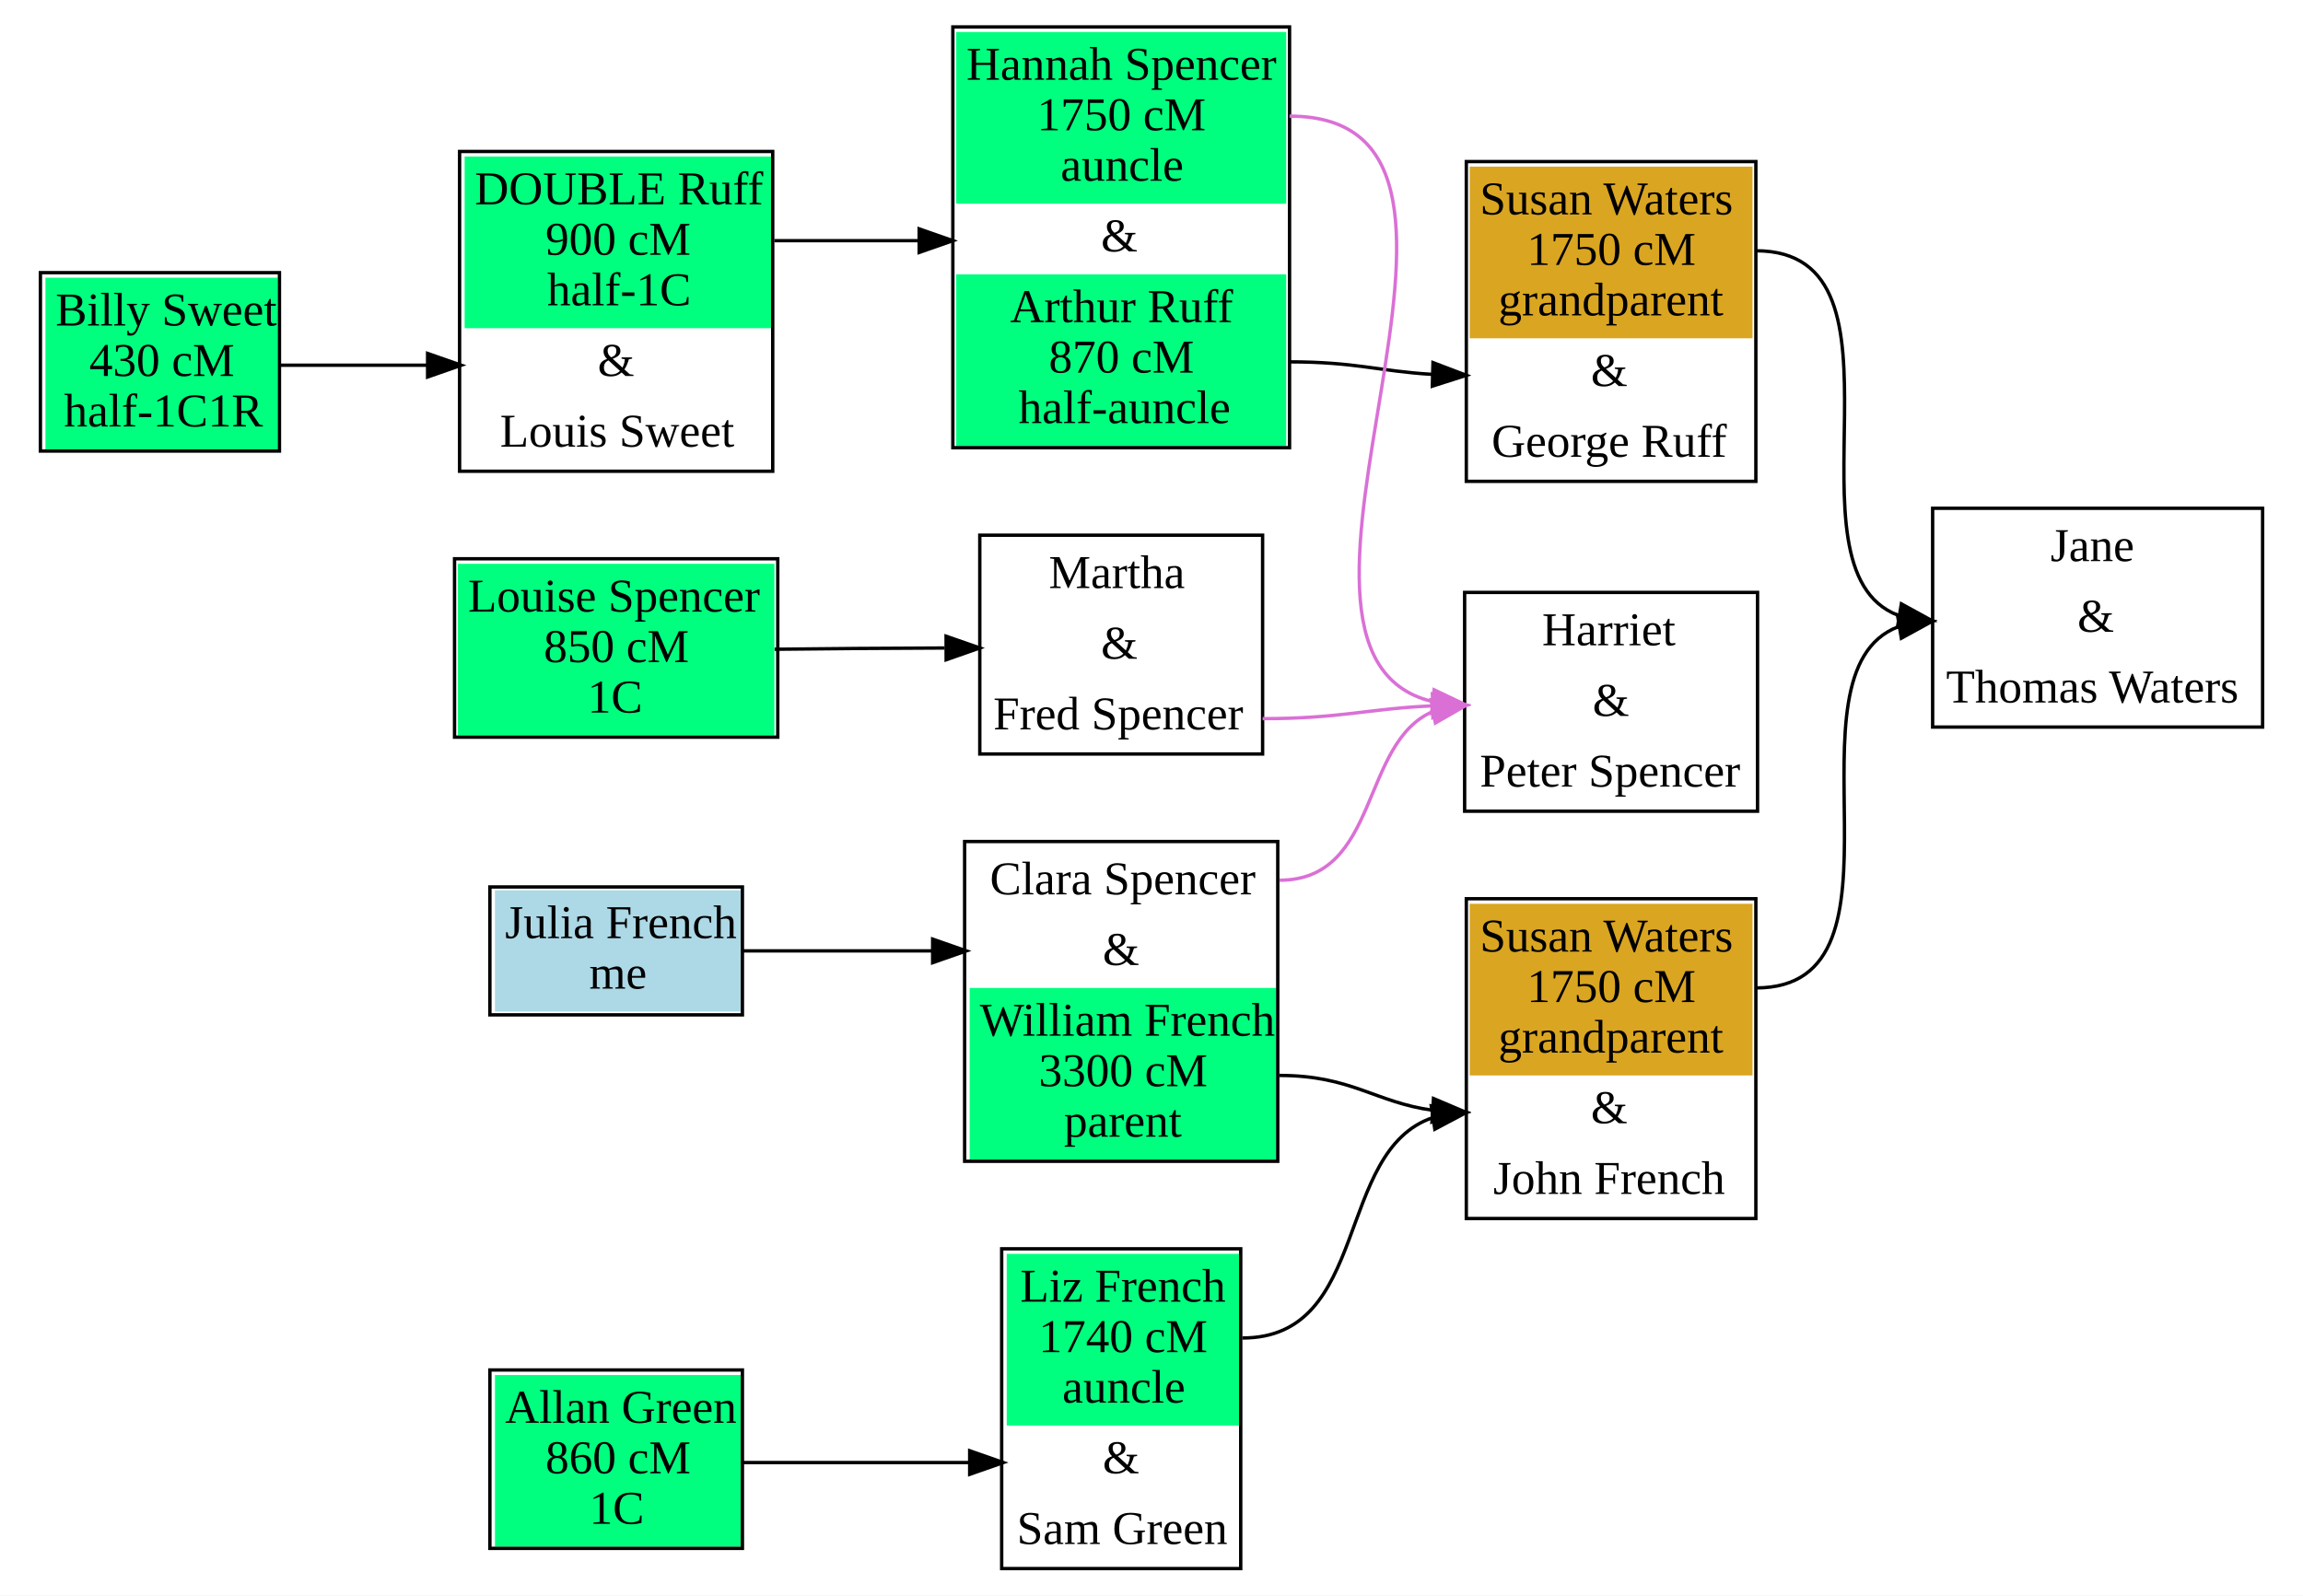
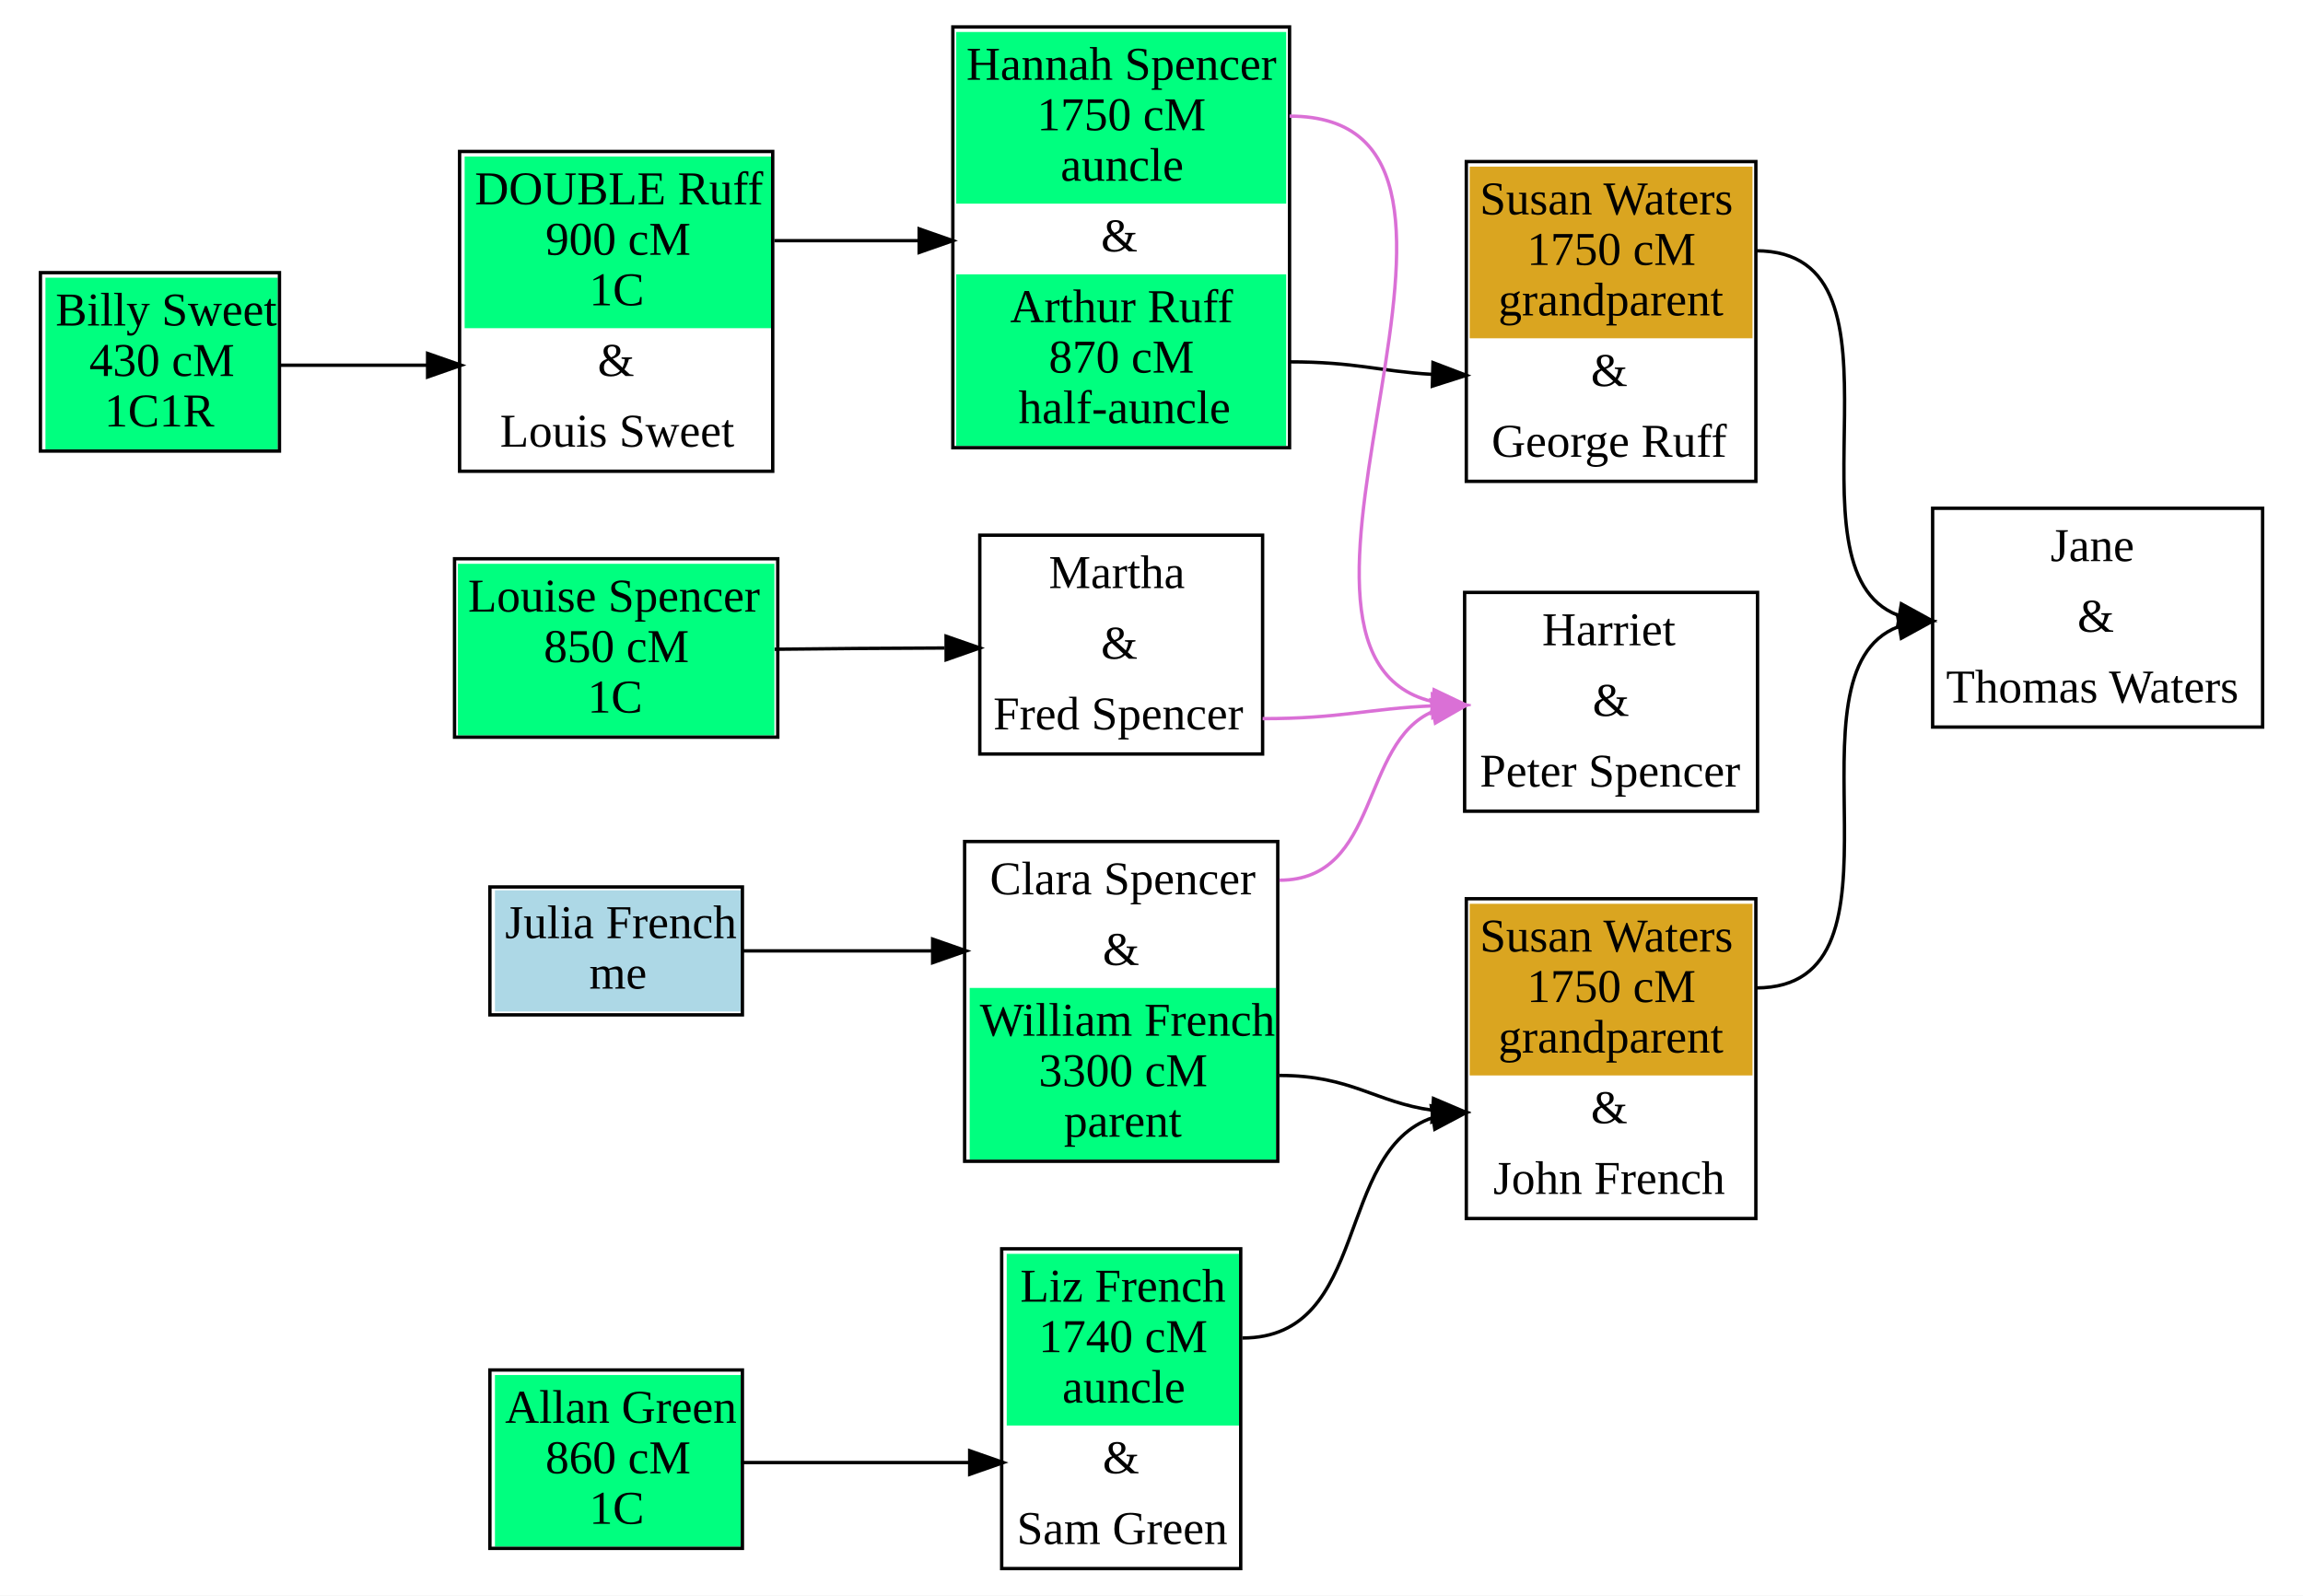
<svg xmlns="http://www.w3.org/2000/svg" width="684pt" height="474pt" viewBox="0.00 0.00 684.00 474.00">
  <g id="graph0" class="graph" transform="scale(1 1) rotate(0) translate(4 470)">
    <polygon fill="white" stroke="transparent" points="-4,4 -4,-470 680,-470 680,4 -4,4" />
    <g id="node1" class="node">
      <polygon fill="goldenrod" stroke="transparent" points="432.5,-150.5 432.5,-201.5 516.5,-201.5 516.5,-150.5 432.5,-150.5" />
      <text text-anchor="start" x="435.5" y="-187.3" font-family="Times New Roman,serif" font-size="14.00">Susan Waters</text>
      <text text-anchor="start" x="449.5" y="-172.3" font-family="Times New Roman,serif" font-size="14.00">1750 cM</text>
      <text text-anchor="start" x="441" y="-157.3" font-family="Times New Roman,serif" font-size="14.00">grandparent</text>
      <text text-anchor="start" x="468.5" y="-136.3" font-family="Times New Roman,serif" font-size="14.00">&amp;</text>
      <text text-anchor="start" x="439.5" y="-115.3" font-family="Times New Roman,serif" font-size="14.00">John French</text>
      <polygon fill="none" stroke="black" points="431.5,-108 431.5,-203 517.5,-203 517.5,-108 431.5,-108" />
    </g>
    <g id="node5" class="node">
      <text text-anchor="start" x="605" y="-303.3" font-family="Times New Roman,serif" font-size="14.00">Jane </text>
      <text text-anchor="start" x="613" y="-282.3" font-family="Times New Roman,serif" font-size="14.00">&amp;</text>
      <text text-anchor="start" x="574" y="-261.3" font-family="Times New Roman,serif" font-size="14.00">Thomas Waters</text>
      <polygon fill="none" stroke="black" points="570,-254 570,-319 668,-319 668,-254 570,-254" />
    </g>
-     <g id="edge8" class="edge">
+     <g id="edge13" class="edge">
      <path fill="none" stroke="black" d="M517.5,-176.5C567.28,-176.5 523.8,-269.92 559.74,-283.79" />
      <polygon fill="black" stroke="black" points="559.56,-287.31 570,-285.5 560.71,-280.4 559.56,-287.31" />
    </g>
    <g id="node2" class="node">
      <text text-anchor="start" x="290" y="-204.3" font-family="Times New Roman,serif" font-size="14.00">Clara Spencer</text>
      <text text-anchor="start" x="323.5" y="-183.3" font-family="Times New Roman,serif" font-size="14.00">&amp;</text>
      <polygon fill="springgreen" stroke="transparent" points="284,-125.5 284,-176.5 375,-176.5 375,-125.5 284,-125.5" />
      <text text-anchor="start" x="287" y="-162.3" font-family="Times New Roman,serif" font-size="14.00">William French</text>
      <text text-anchor="start" x="304.5" y="-147.3" font-family="Times New Roman,serif" font-size="14.00">3300 cM</text>
      <text text-anchor="start" x="312" y="-132.3" font-family="Times New Roman,serif" font-size="14.00">parent</text>
      <polygon fill="none" stroke="black" points="282.5,-125 282.5,-220 375.5,-220 375.5,-125 282.5,-125" />
    </g>
-     <g id="edge11" class="edge">
+     <g id="edge2" class="edge">
      <path fill="none" stroke="black" d="M376,-150.5C397.41,-150.5 404.37,-142.52 421.49,-140.16" />
      <polygon fill="black" stroke="black" points="421.75,-143.65 431.5,-139.5 421.29,-136.66 421.75,-143.65" />
    </g>
    <g id="node6" class="node">
      <text text-anchor="start" x="454" y="-278.3" font-family="Times New Roman,serif" font-size="14.00">Harriet </text>
      <text text-anchor="start" x="469" y="-257.3" font-family="Times New Roman,serif" font-size="14.00">&amp;</text>
      <text text-anchor="start" x="435.5" y="-236.3" font-family="Times New Roman,serif" font-size="14.00">Peter Spencer</text>
      <polygon fill="none" stroke="black" points="431,-229 431,-294 518,-294 518,-229 431,-229" />
    </g>
-     <g id="edge2" class="edge">
+     <g id="edge1" class="edge">
      <path fill="none" stroke="orchid" d="M376,-208.5C405.97,-208.5 399.85,-249.39 421.65,-258.65" />
      <polygon fill="orchid" stroke="orchid" points="421.03,-262.09 431.5,-260.5 422.32,-255.21 421.03,-262.09" />
    </g>
    <g id="node3" class="node">
      <polygon fill="springgreen" stroke="transparent" points="295,-46.5 295,-97.5 364,-97.5 364,-46.5 295,-46.5" />
      <text text-anchor="start" x="299" y="-83.3" font-family="Times New Roman,serif" font-size="14.00">Liz French</text>
      <text text-anchor="start" x="304.5" y="-68.3" font-family="Times New Roman,serif" font-size="14.00">1740 cM</text>
      <text text-anchor="start" x="311.5" y="-53.3" font-family="Times New Roman,serif" font-size="14.00">auncle</text>
      <text text-anchor="start" x="323.5" y="-32.3" font-family="Times New Roman,serif" font-size="14.00">&amp;</text>
      <text text-anchor="start" x="298" y="-11.3" font-family="Times New Roman,serif" font-size="14.00">Sam Green</text>
      <polygon fill="none" stroke="black" points="293.5,-4 293.5,-99 364.5,-99 364.5,-4 293.5,-4" />
    </g>
-     <g id="edge4" class="edge">
+     <g id="edge3" class="edge">
      <path fill="none" stroke="black" d="M365,-72.5C403.19,-72.5 392.19,-128 421.54,-137.97" />
      <polygon fill="black" stroke="black" points="421.09,-141.45 431.5,-139.5 422.15,-134.53 421.09,-141.45" />
    </g>
    <g id="node4" class="node">
      <polygon fill="goldenrod" stroke="transparent" points="432.5,-369.5 432.5,-420.5 516.5,-420.5 516.5,-369.5 432.5,-369.5" />
      <text text-anchor="start" x="435.5" y="-406.3" font-family="Times New Roman,serif" font-size="14.00">Susan Waters</text>
      <text text-anchor="start" x="449.5" y="-391.3" font-family="Times New Roman,serif" font-size="14.00">1750 cM</text>
      <text text-anchor="start" x="441" y="-376.3" font-family="Times New Roman,serif" font-size="14.00">grandparent</text>
      <text text-anchor="start" x="468.5" y="-355.3" font-family="Times New Roman,serif" font-size="14.00">&amp;</text>
      <text text-anchor="start" x="439" y="-334.3" font-family="Times New Roman,serif" font-size="14.00">George Ruff</text>
      <polygon fill="none" stroke="black" points="431.5,-327 431.5,-422 517.5,-422 517.5,-327 431.5,-327" />
    </g>
-     <g id="edge12" class="edge">
+     <g id="edge10" class="edge">
      <path fill="none" stroke="black" d="M517.5,-395.5C567.65,-395.5 523.51,-301.22 559.67,-287.23" />
      <polygon fill="black" stroke="black" points="560.71,-290.6 570,-285.5 559.56,-283.7 560.71,-290.6" />
    </g>
    <g id="node7" class="node">
      <text text-anchor="start" x="307.5" y="-295.3" font-family="Times New Roman,serif" font-size="14.00">Martha </text>
      <text text-anchor="start" x="323" y="-274.3" font-family="Times New Roman,serif" font-size="14.00">&amp;</text>
      <text text-anchor="start" x="291" y="-253.3" font-family="Times New Roman,serif" font-size="14.00">Fred Spencer</text>
      <polygon fill="none" stroke="black" points="287,-246 287,-311 371,-311 371,-246 287,-246" />
    </g>
-     <g id="edge1" class="edge">
+     <g id="edge5" class="edge">
      <path fill="none" stroke="orchid" d="M371,-256.5C394.26,-256.5 402.37,-259.48 421.48,-260.3" />
      <polygon fill="orchid" stroke="orchid" points="421.43,-263.8 431.5,-260.5 421.57,-256.8 421.43,-263.8" />
    </g>
    <g id="node8" class="node">
      <polygon fill="springgreen" stroke="transparent" points="280,-409.5 280,-460.5 378,-460.5 378,-409.5 280,-409.5" />
      <text text-anchor="start" x="283" y="-446.3" font-family="Times New Roman,serif" font-size="14.00">Hannah Spencer</text>
      <text text-anchor="start" x="304" y="-431.3" font-family="Times New Roman,serif" font-size="14.00">1750 cM</text>
      <text text-anchor="start" x="311" y="-416.3" font-family="Times New Roman,serif" font-size="14.00">auncle</text>
      <text text-anchor="start" x="323" y="-395.3" font-family="Times New Roman,serif" font-size="14.00">&amp;</text>
      <polygon fill="springgreen" stroke="transparent" points="280,-337.5 280,-388.5 378,-388.5 378,-337.5 280,-337.5" />
      <text text-anchor="start" x="296" y="-374.3" font-family="Times New Roman,serif" font-size="14.00">Arthur Ruff</text>
      <text text-anchor="start" x="307.5" y="-359.3" font-family="Times New Roman,serif" font-size="14.00">870 cM</text>
      <text text-anchor="start" x="298.5" y="-344.3" font-family="Times New Roman,serif" font-size="14.00">half-auncle</text>
      <polygon fill="none" stroke="black" points="279,-337 279,-462 379,-462 379,-337 279,-337" />
    </g>
-     <g id="edge13" class="edge">
+     <g id="edge8" class="edge">
      <path fill="none" stroke="black" d="M379,-362.5C398.56,-362.5 405.75,-359.7 421.26,-358.79" />
      <polygon fill="black" stroke="black" points="421.6,-362.28 431.5,-358.5 421.41,-355.28 421.6,-362.28" />
    </g>
-     <g id="edge5" class="edge">
+     <g id="edge6" class="edge">
      <path fill="none" stroke="orchid" d="M379,-435.5C456.4,-435.5 360.18,-276.52 421.3,-261.62" />
      <polygon fill="orchid" stroke="orchid" points="421.94,-265.07 431.5,-260.5 421.18,-258.11 421.94,-265.07" />
    </g>
    <g id="node9" class="node">
      <polygon fill="springgreen" stroke="transparent" points="134,-372.5 134,-423.5 225,-423.5 225,-372.5 134,-372.5" />
      <text text-anchor="start" x="137" y="-409.3" font-family="Times New Roman,serif" font-size="14.00">DOUBLE Ruff</text>
      <text text-anchor="start" x="158" y="-394.3" font-family="Times New Roman,serif" font-size="14.00">900 cM</text>
-       <text text-anchor="start" x="158.5" y="-379.3" font-family="Times New Roman,serif" font-size="14.00">half-1C</text>
+       <text text-anchor="start" x="171" y="-379.3" font-family="Times New Roman,serif" font-size="14.00">1C</text>
      <text text-anchor="start" x="173.5" y="-358.3" font-family="Times New Roman,serif" font-size="14.00">&amp;</text>
      <text text-anchor="start" x="144.5" y="-337.3" font-family="Times New Roman,serif" font-size="14.00">Louis Sweet</text>
      <polygon fill="none" stroke="black" points="132.5,-330 132.5,-425 225.5,-425 225.5,-330 132.5,-330" />
    </g>
-     <g id="edge6" class="edge">
+     <g id="edge11" class="edge">
      <path fill="none" stroke="black" d="M226,-398.5C245.69,-398.5 253.04,-398.5 268.68,-398.5" />
      <polygon fill="black" stroke="black" points="269,-402 279,-398.5 269,-395 269,-402" />
    </g>
    <g id="node10" class="node">
-       <polygon fill="lightblue" stroke="transparent" points="143,-169.5 143,-205.5 216,-205.5 216,-169.5 143,-169.5" />
-       <text text-anchor="start" x="146" y="-191.3" font-family="Times New Roman,serif" font-size="14.00">Julia French</text>
-       <text text-anchor="start" x="171" y="-176.3" font-family="Times New Roman,serif" font-size="14.00">me</text>
-       <polygon fill="none" stroke="black" points="141.5,-168.5 141.5,-206.5 216.5,-206.5 216.5,-168.5 141.5,-168.5" />
+       <polygon fill="springgreen" stroke="transparent" points="143,-10.5 143,-61.5 216,-61.5 216,-10.5 143,-10.5" />
+       <text text-anchor="start" x="146" y="-47.3" font-family="Times New Roman,serif" font-size="14.00">Allan Green</text>
+       <text text-anchor="start" x="158" y="-32.3" font-family="Times New Roman,serif" font-size="14.00">860 cM</text>
+       <text text-anchor="start" x="171" y="-17.3" font-family="Times New Roman,serif" font-size="14.00">1C</text>
+       <polygon fill="none" stroke="black" points="141.5,-10 141.5,-63 216.5,-63 216.5,-10 141.5,-10" />
    </g>
-     <g id="edge10" class="edge">
-       <path fill="none" stroke="black" d="M216.4,-187.5C233.11,-187.5 253.61,-187.5 272.99,-187.5" />
-       <polygon fill="black" stroke="black" points="273,-191 283,-187.5 273,-184 273,-191" />
+     <g id="edge4" class="edge">
+       <path fill="none" stroke="black" d="M216.12,-35.5C235.55,-35.5 260.43,-35.5 283.76,-35.5" />
+       <polygon fill="black" stroke="black" points="284,-39 294,-35.5 284,-32 284,-39" />
    </g>
    <g id="node11" class="node">
      <polygon fill="springgreen" stroke="transparent" points="132,-251.5 132,-302.5 226,-302.5 226,-251.5 132,-251.5" />
      <text text-anchor="start" x="135" y="-288.3" font-family="Times New Roman,serif" font-size="14.00">Louise Spencer</text>
      <text text-anchor="start" x="157.5" y="-273.3" font-family="Times New Roman,serif" font-size="14.00">850 cM</text>
      <text text-anchor="start" x="170.5" y="-258.3" font-family="Times New Roman,serif" font-size="14.00">1C</text>
      <polygon fill="none" stroke="black" points="131,-251 131,-304 227,-304 227,-251 131,-251" />
    </g>
    <g id="edge7" class="edge">
      <path fill="none" stroke="black" d="M226.08,-277.12C241.72,-277.29 259.54,-277.44 276.54,-277.49" />
      <polygon fill="black" stroke="black" points="276.99,-280.99 287,-277.5 277.01,-273.99 276.99,-280.99" />
    </g>
    <g id="node12" class="node">
      <polygon fill="springgreen" stroke="transparent" points="9.5,-336.5 9.5,-387.5 78.5,-387.5 78.5,-336.5 9.5,-336.5" />
      <text text-anchor="start" x="12.5" y="-373.3" font-family="Times New Roman,serif" font-size="14.00">Billy Sweet</text>
      <text text-anchor="start" x="22.5" y="-358.3" font-family="Times New Roman,serif" font-size="14.00">430 cM</text>
-       <text text-anchor="start" x="15" y="-343.3" font-family="Times New Roman,serif" font-size="14.00">half-1C1R</text>
+       <text text-anchor="start" x="27" y="-343.3" font-family="Times New Roman,serif" font-size="14.00">1C1R</text>
      <polygon fill="none" stroke="black" points="8,-336 8,-389 79,-389 79,-336 8,-336" />
    </g>
    <g id="edge9" class="edge">
      <path fill="none" stroke="black" d="M78.74,-361.5C92.02,-361.5 107.71,-361.5 122.74,-361.5" />
      <polygon fill="black" stroke="black" points="123,-365 133,-361.5 123,-358 123,-365" />
    </g>
    <g id="node13" class="node">
-       <polygon fill="springgreen" stroke="transparent" points="143,-10.5 143,-61.5 216,-61.5 216,-10.5 143,-10.5" />
-       <text text-anchor="start" x="146" y="-47.3" font-family="Times New Roman,serif" font-size="14.00">Allan Green</text>
-       <text text-anchor="start" x="158" y="-32.3" font-family="Times New Roman,serif" font-size="14.00">860 cM</text>
-       <text text-anchor="start" x="171" y="-17.3" font-family="Times New Roman,serif" font-size="14.00">1C</text>
-       <polygon fill="none" stroke="black" points="141.5,-10 141.5,-63 216.5,-63 216.5,-10 141.5,-10" />
+       <polygon fill="lightblue" stroke="transparent" points="143,-169.5 143,-205.5 216,-205.5 216,-169.5 143,-169.5" />
+       <text text-anchor="start" x="146" y="-191.3" font-family="Times New Roman,serif" font-size="14.00">Julia French</text>
+       <text text-anchor="start" x="171" y="-176.3" font-family="Times New Roman,serif" font-size="14.00">me</text>
+       <polygon fill="none" stroke="black" points="141.5,-168.5 141.5,-206.5 216.5,-206.5 216.5,-168.5 141.5,-168.5" />
    </g>
-     <g id="edge3" class="edge">
-       <path fill="none" stroke="black" d="M216.12,-35.5C235.55,-35.5 260.43,-35.5 283.76,-35.5" />
-       <polygon fill="black" stroke="black" points="284,-39 294,-35.5 284,-32 284,-39" />
+     <g id="edge12" class="edge">
+       <path fill="none" stroke="black" d="M216.4,-187.5C233.11,-187.5 253.61,-187.5 272.99,-187.5" />
+       <polygon fill="black" stroke="black" points="273,-191 283,-187.5 273,-184 273,-191" />
    </g>
  </g>
</svg>
